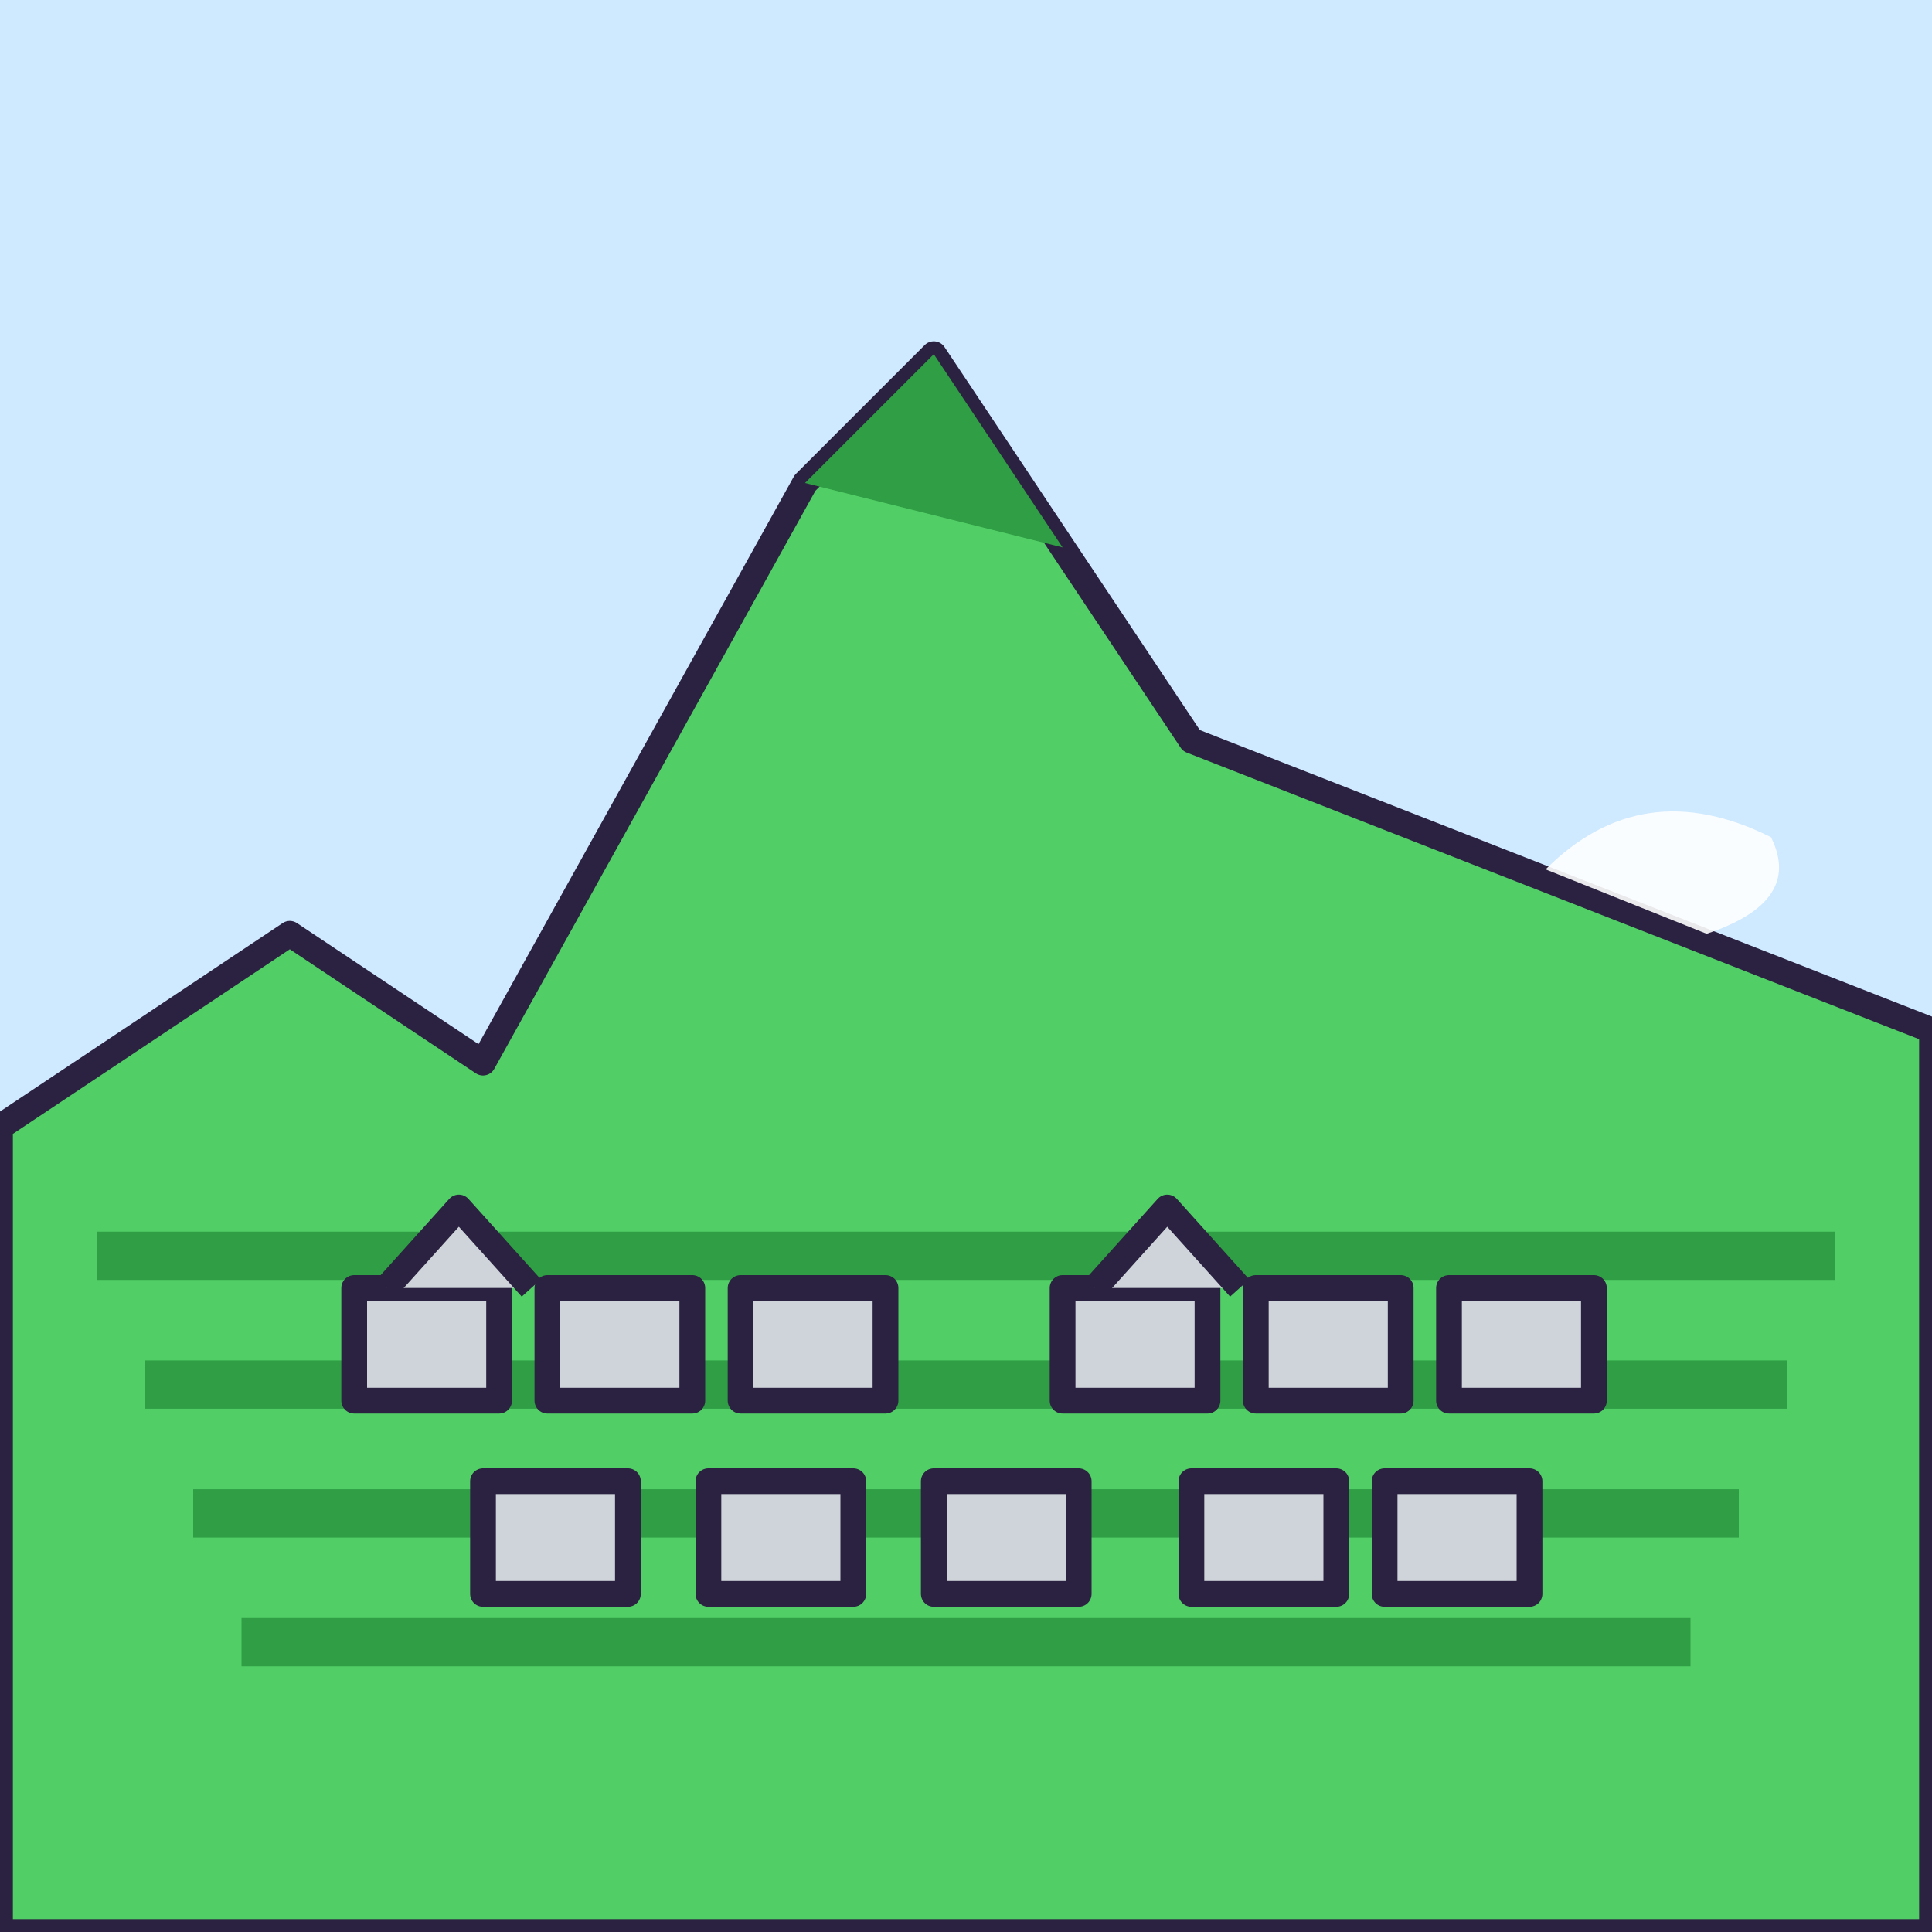
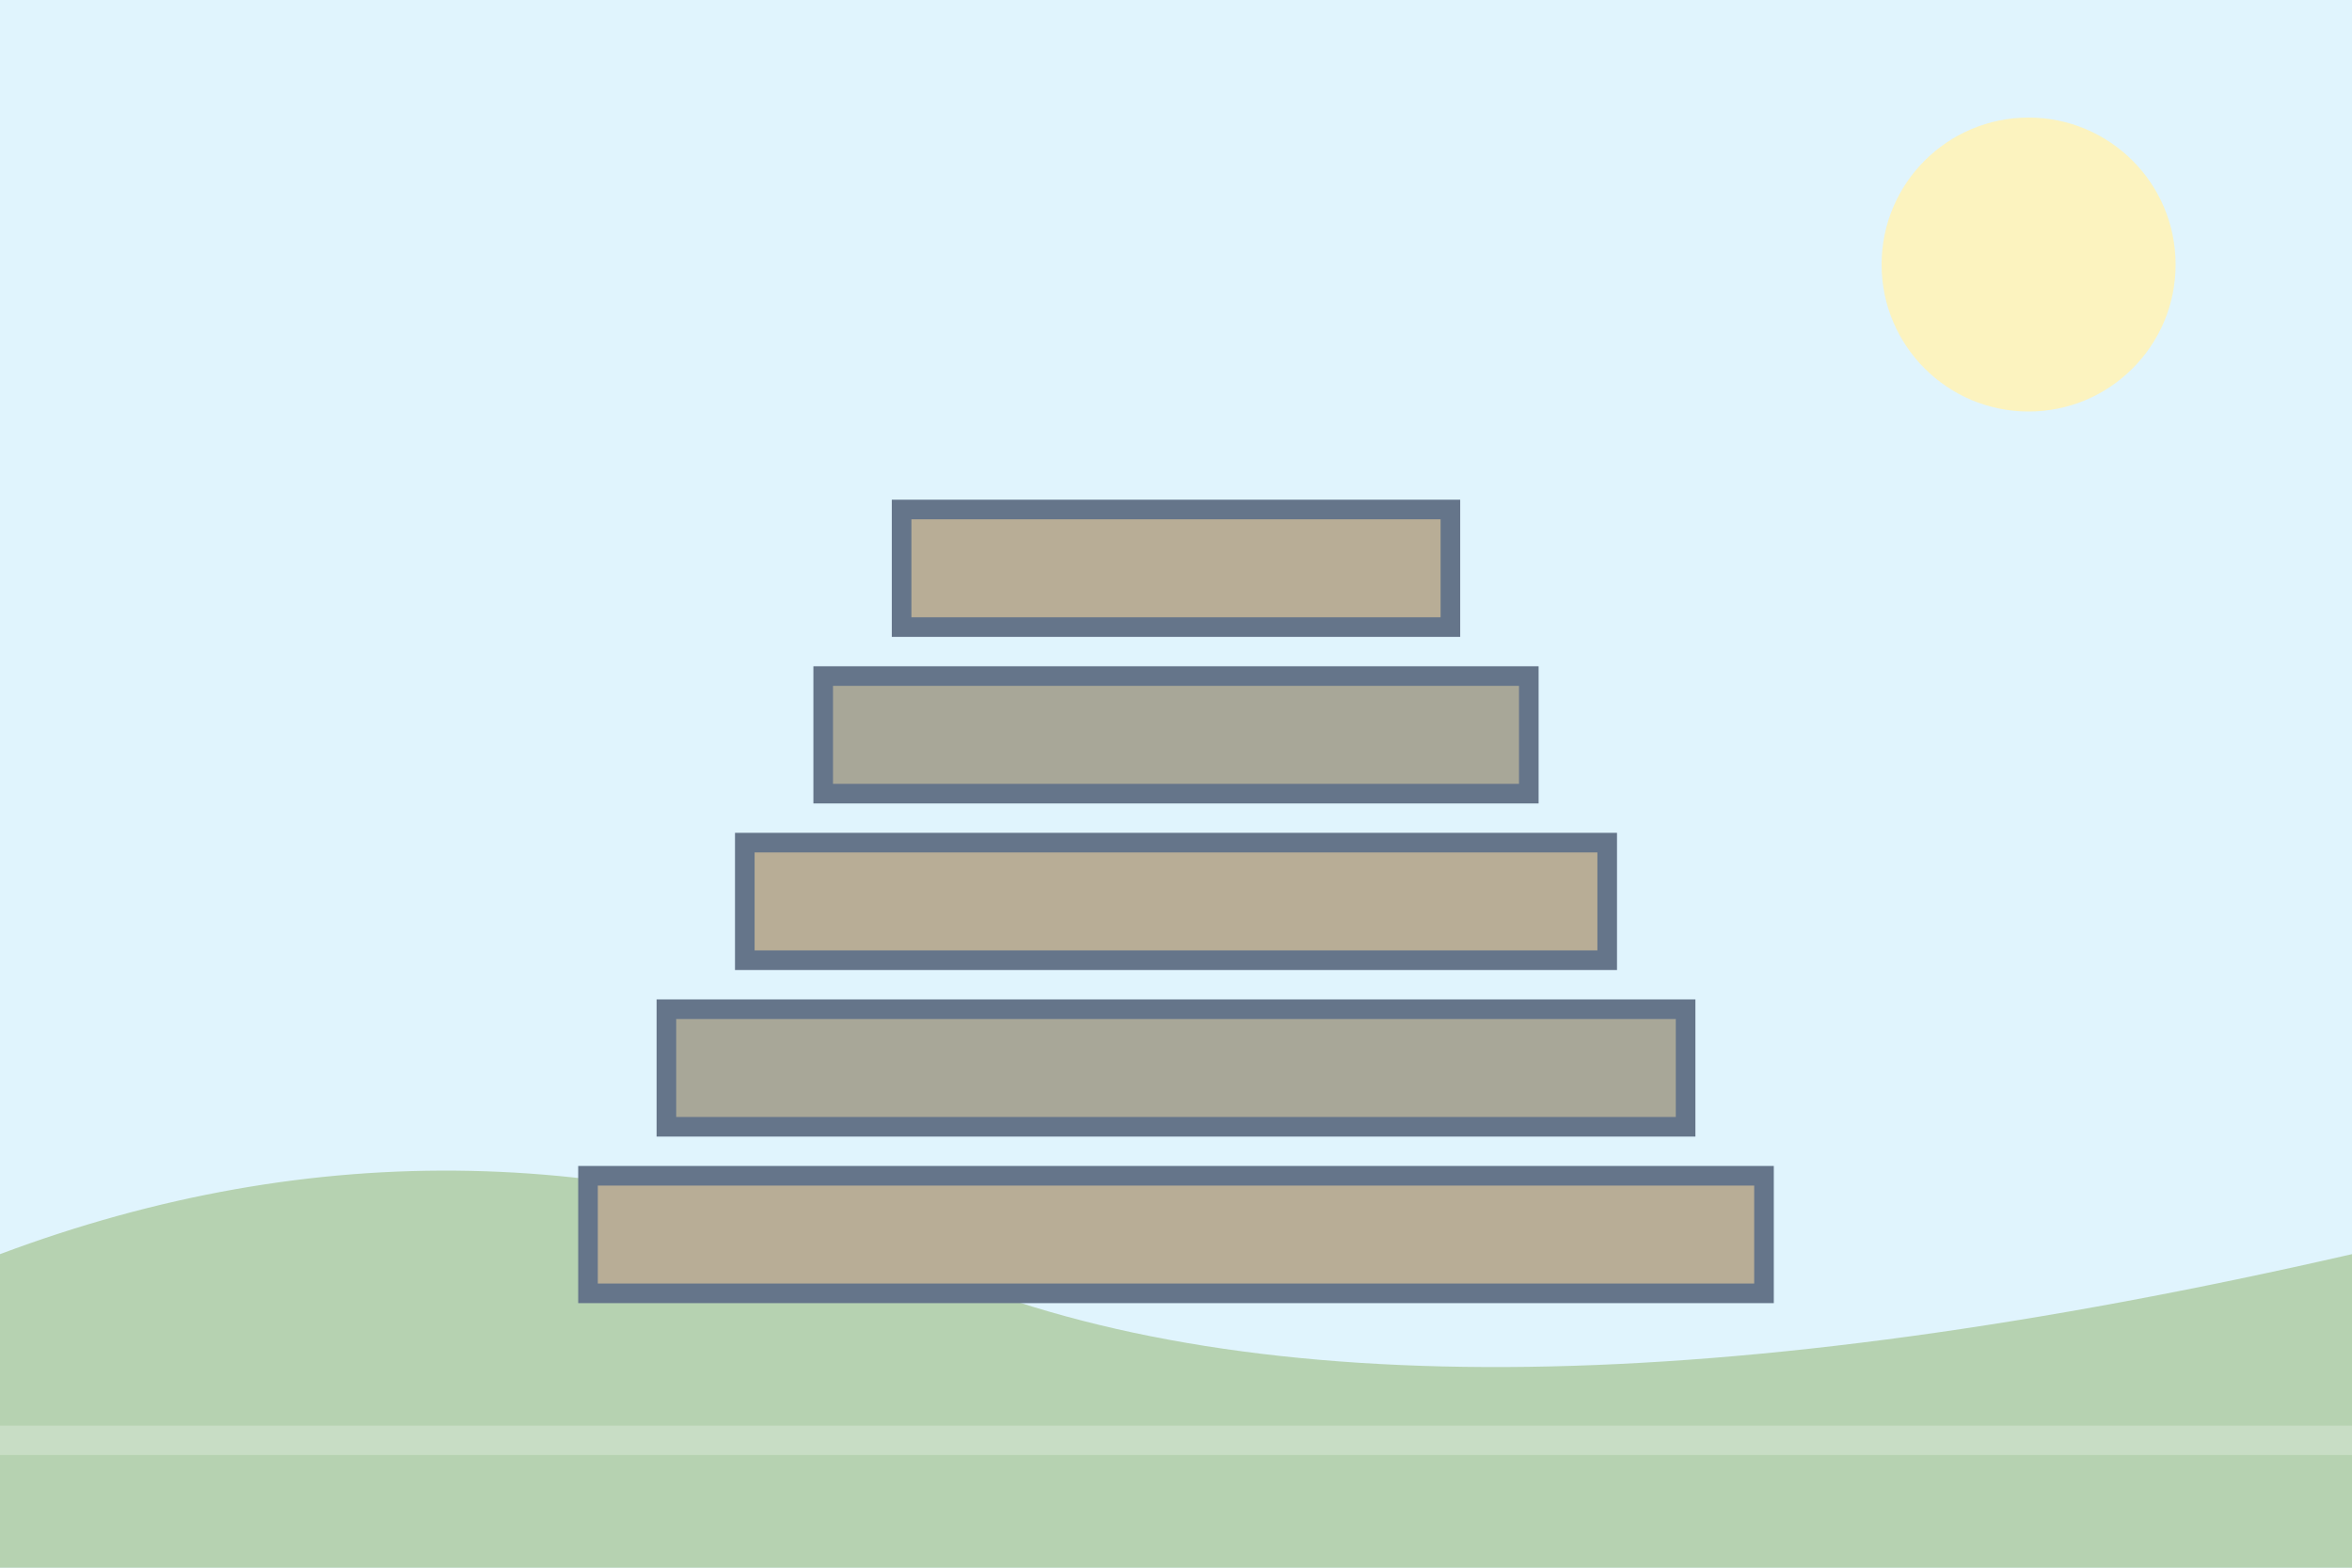
- <svg xmlns="http://www.w3.org/2000/svg" viewBox="0 0 120 120" role="img">
-   <rect x="0" y="0" width="120" height="120" fill="#cfe9ff" />
-   <path d="M0 120 V70 L18 58 L30 66 L50 30 L58 22 L66 34 L74 46 L120 64 V120 Z" fill="#51cf66" stroke="#2b2140" stroke-width="1.6" stroke-linejoin="round" />
-   <path d="M50 30 L58 22 L66 34 Z" fill="#2f9e44" />
-   <path d="M6 78 H114" stroke="#2f9e44" stroke-width="3" />
-   <path d="M9 86 H111" stroke="#2f9e44" stroke-width="3" />
-   <path d="M12 94 H108" stroke="#2f9e44" stroke-width="3" />
-   <path d="M15 102 H105" stroke="#2f9e44" stroke-width="3" />
-   <rect x="22" y="80" width="9" height="7" fill="#ced4da" stroke="#2b2140" stroke-width="1.6" stroke-linejoin="round" />
-   <rect x="34" y="80" width="9" height="7" fill="#ced4da" stroke="#2b2140" stroke-width="1.6" stroke-linejoin="round" />
-   <rect x="46" y="80" width="9" height="7" fill="#ced4da" stroke="#2b2140" stroke-width="1.6" stroke-linejoin="round" />
-   <rect x="66" y="80" width="9" height="7" fill="#ced4da" stroke="#2b2140" stroke-width="1.6" stroke-linejoin="round" />
-   <rect x="78" y="80" width="9" height="7" fill="#ced4da" stroke="#2b2140" stroke-width="1.6" stroke-linejoin="round" />
-   <rect x="90" y="80" width="9" height="7" fill="#ced4da" stroke="#2b2140" stroke-width="1.6" stroke-linejoin="round" />
-   <rect x="30" y="92" width="9" height="7" fill="#ced4da" stroke="#2b2140" stroke-width="1.6" stroke-linejoin="round" />
-   <rect x="44" y="92" width="9" height="7" fill="#ced4da" stroke="#2b2140" stroke-width="1.6" stroke-linejoin="round" />
-   <rect x="58" y="92" width="9" height="7" fill="#ced4da" stroke="#2b2140" stroke-width="1.6" stroke-linejoin="round" />
-   <rect x="74" y="92" width="9" height="7" fill="#ced4da" stroke="#2b2140" stroke-width="1.6" stroke-linejoin="round" />
-   <rect x="86" y="92" width="9" height="7" fill="#ced4da" stroke="#2b2140" stroke-width="1.6" stroke-linejoin="round" />
-   <path d="M24 80 l4.5 -5 l4.5 5 M68 80 l4.5 -5 l4.5 5" fill="#ced4da" stroke="#2b2140" stroke-width="1.6" stroke-linejoin="round" />
-   <path d="M96 54 q6 -6 14 -2 q2 4 -4 6z" fill="#fff" opacity=".9" />
+ <svg xmlns="http://www.w3.org/2000/svg" viewBox="0 0 240 160" role="img" aria-labelledby="t" data-origin="kids-learn-original-landmark-schematic">
+   <rect width="240" height="160" fill="#e0f4fd" />
+   <circle cx="207" cy="27" r="15" fill="#fff3b8" opacity=".9" />
+   <path d="M0 128Q48 110 96 130T240 128V160H0Z" fill="#b6d2b1" />
+   <rect x="60" y="120" width="120" height="12" rx="0" fill="#b8ad96" stroke="#65758a" stroke-width="2" />
+   <rect x="68" y="103" width="104" height="12" rx="0" fill="#a8a798" stroke="#65758a" stroke-width="2" />
+   <rect x="76" y="86" width="88" height="12" rx="0" fill="#b8ad96" stroke="#65758a" stroke-width="2" />
+   <rect x="84" y="69" width="72" height="12" rx="0" fill="#a8a798" stroke="#65758a" stroke-width="2" />
+   <rect x="92" y="52" width="56" height="12" rx="0" fill="#b8ad96" stroke="#65758a" stroke-width="2" />
+   <path d="M0 147H240" fill="none" stroke="#ffffff" stroke-opacity=".25" stroke-width="3" />
</svg>
